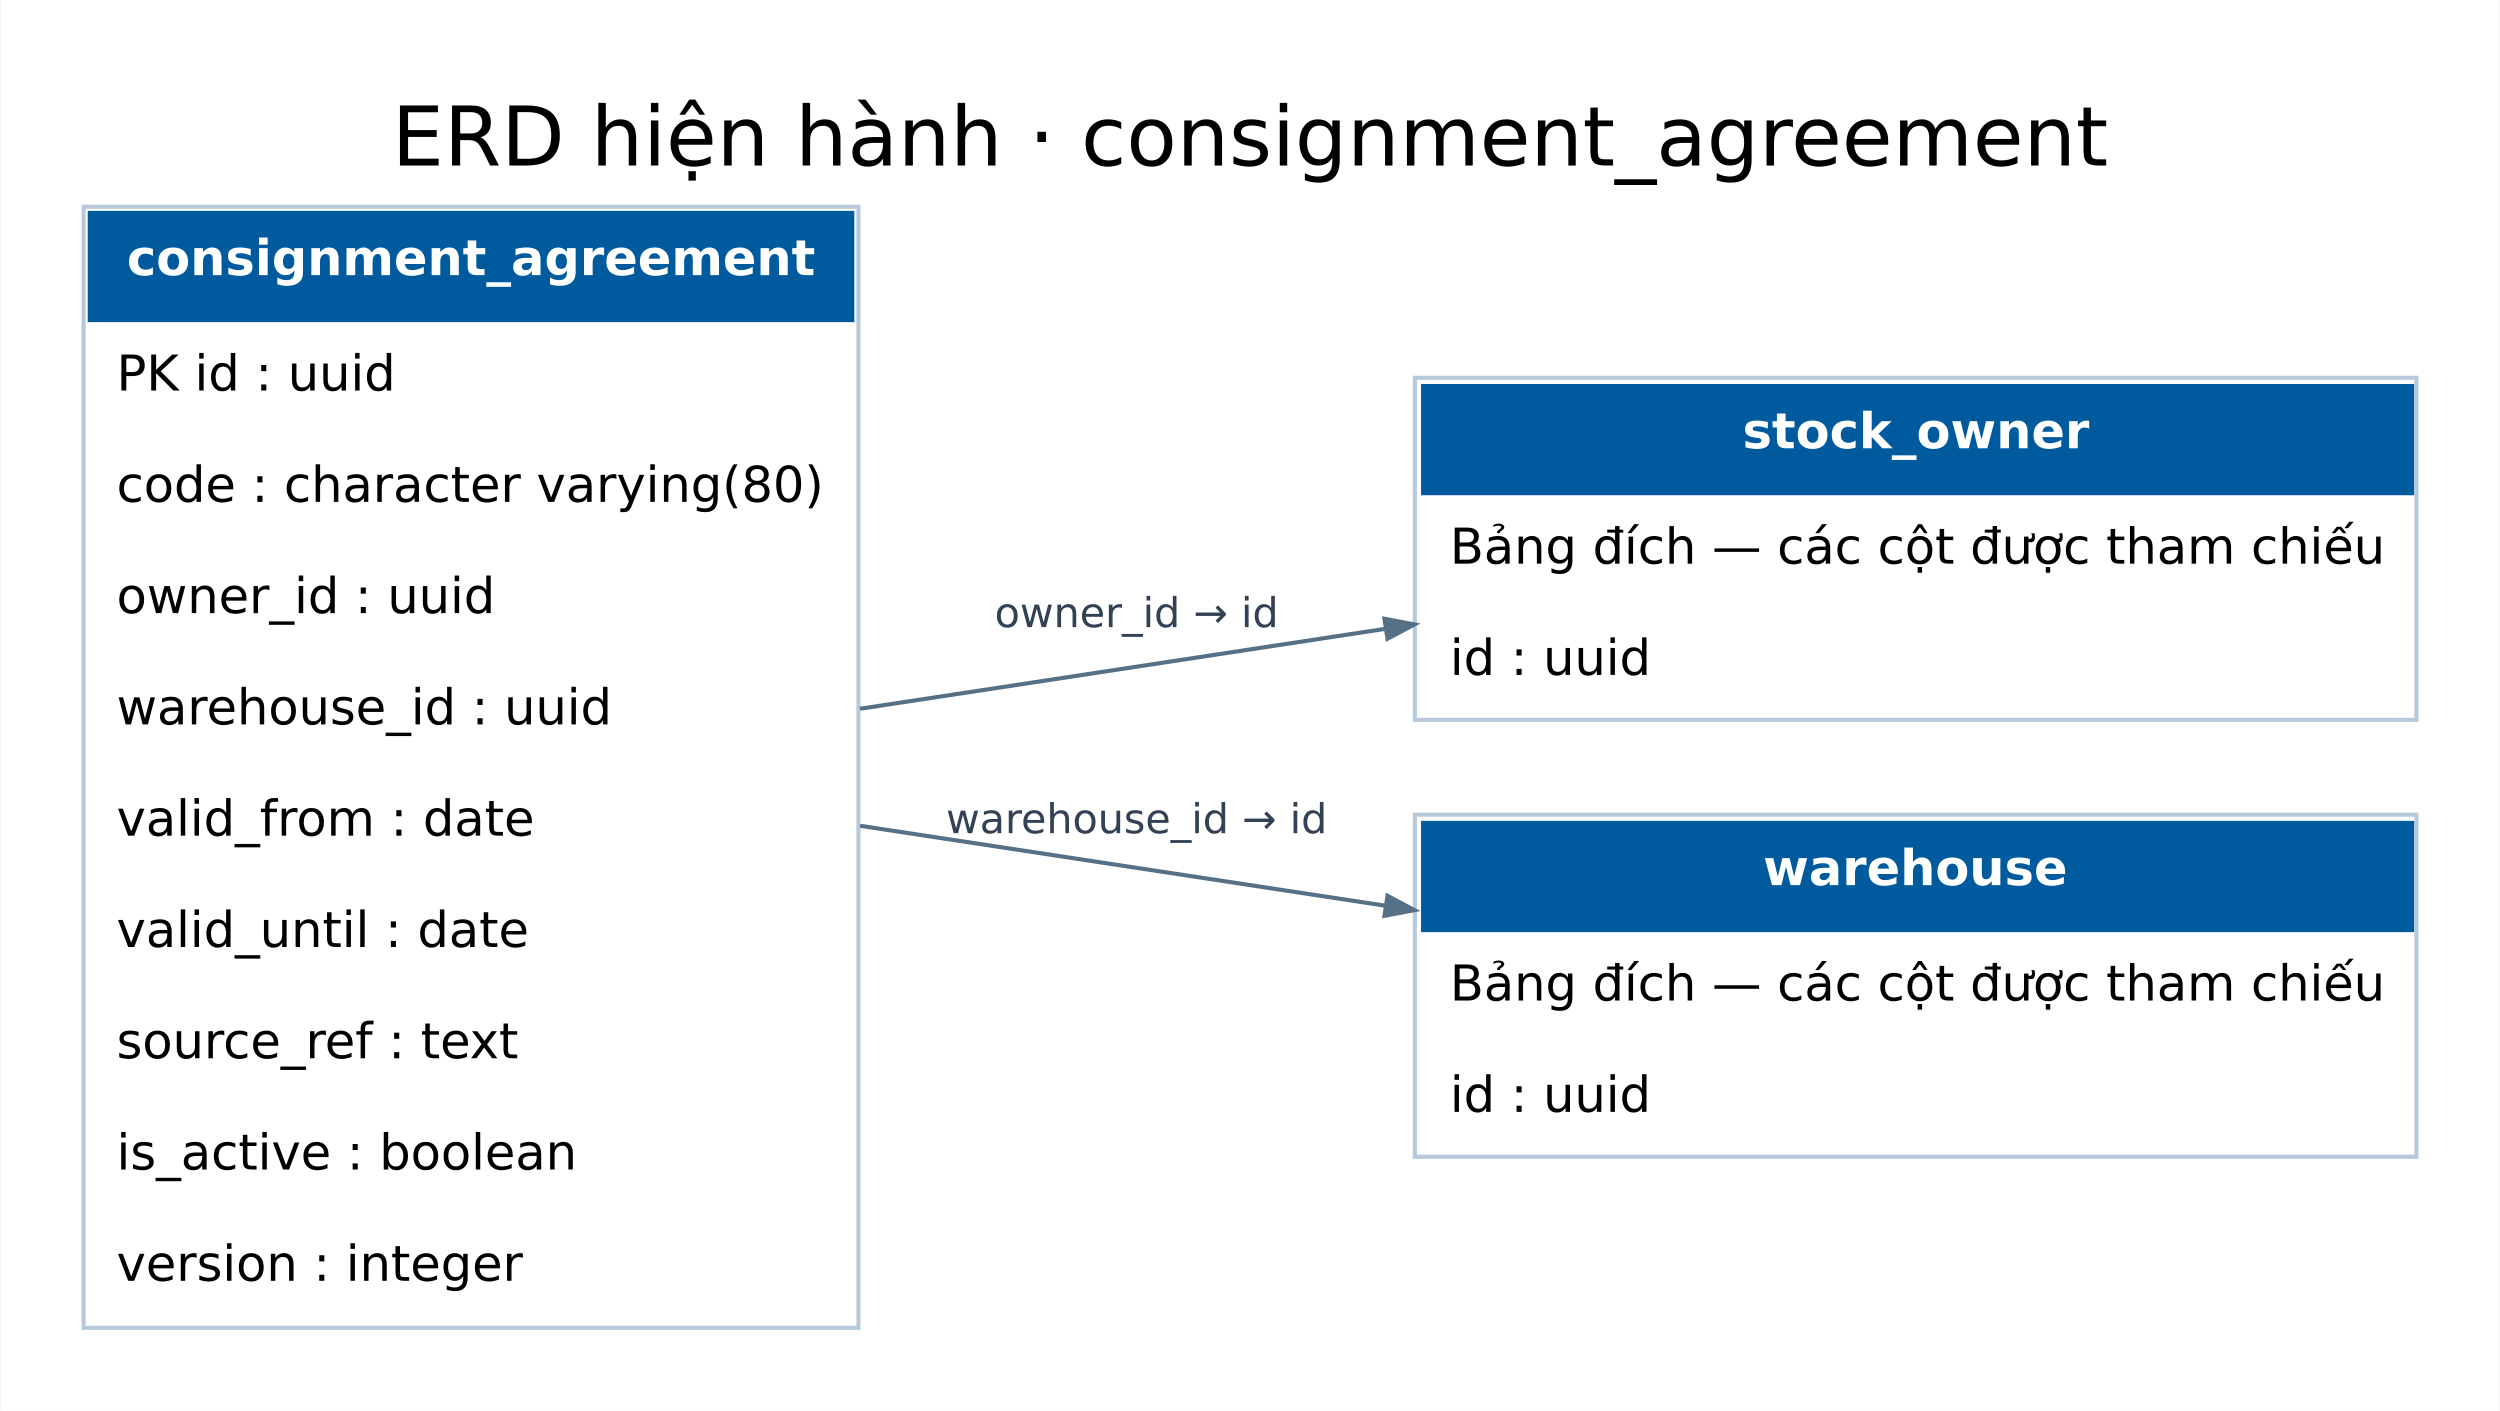
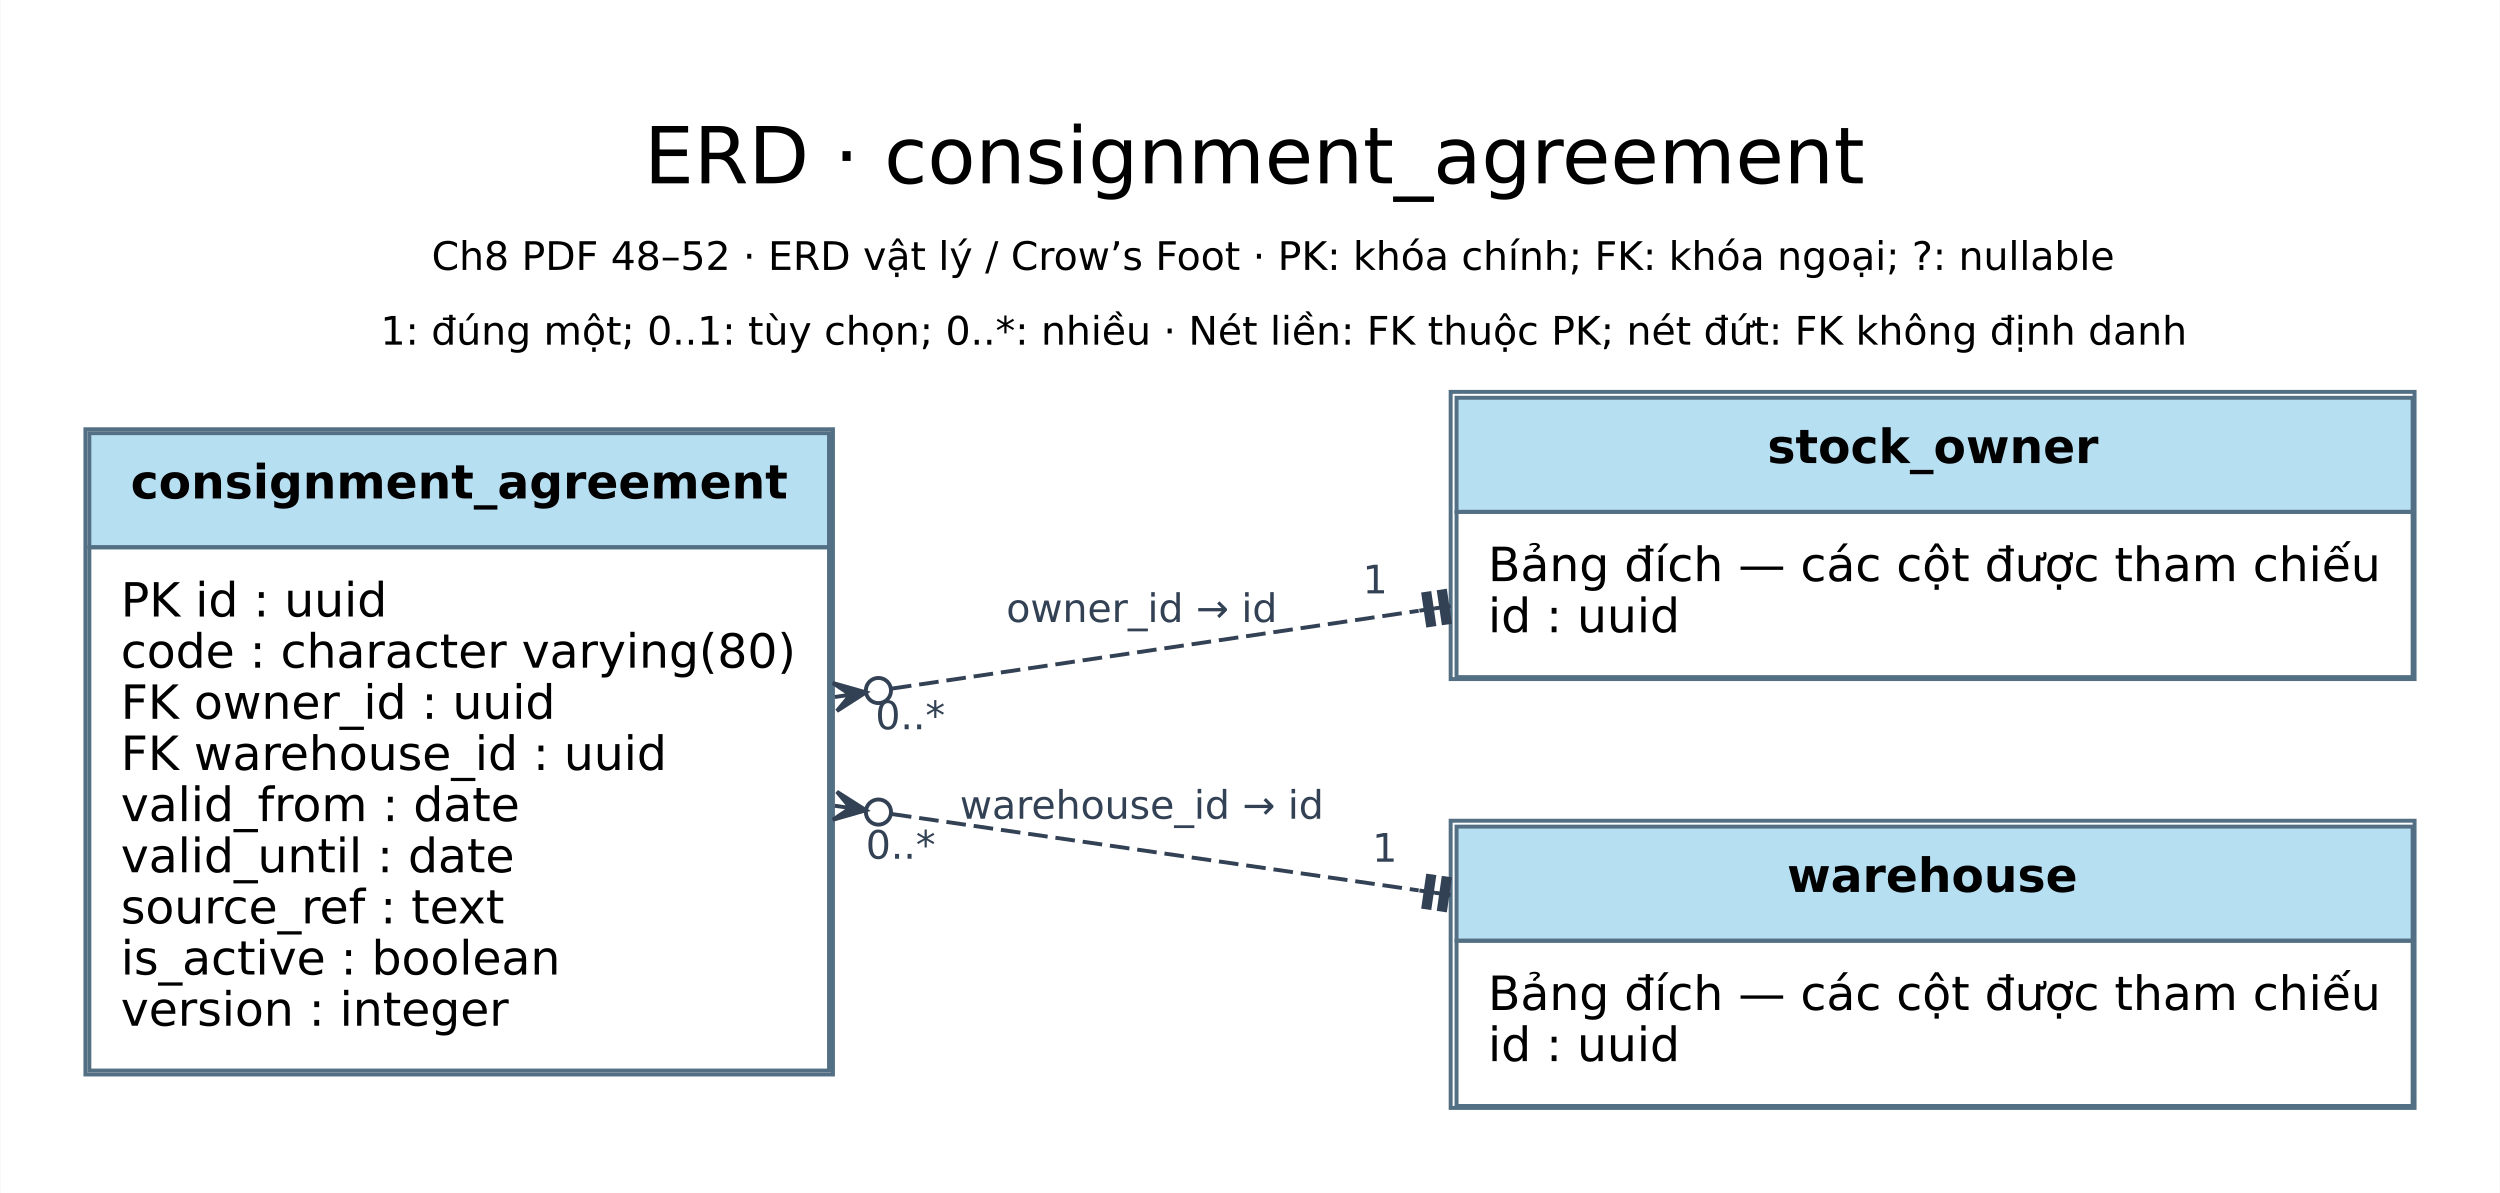
- <svg xmlns="http://www.w3.org/2000/svg" width="606pt" height="342pt" viewBox="0.00 0.00 606.32 342.32">
-   <g id="graph0" class="graph" transform="scale(1 1) rotate(0) translate(20.16 322.16)">
-     <polygon fill="white" stroke="transparent" points="-20.16,20.16 -20.16,-322.16 586.16,-322.16 586.16,20.16 -20.16,20.16" />
-     <text text-anchor="middle" x="283" y="-282" font-family="DejaVu Sans" font-size="20.00">ERD hiện hành · consignment_agreement</text>
+ <svg xmlns="http://www.w3.org/2000/svg" width="635pt" height="303pt" viewBox="0.00 0.00 635.20 303.20">
+   <g id="graph0" class="graph" transform="scale(1 1) rotate(0) translate(21.6 281.6)">
+     <polygon fill="white" stroke="transparent" points="-21.6,21.6 -21.6,-281.6 613.6,-281.6 613.6,21.6 -21.6,21.6" />
+     <text text-anchor="start" x="142" y="-235" font-family="DejaVu Sans" font-size="20.00">ERD · consignment_agreement</text>
+     <text text-anchor="start" x="88" y="-213" font-family="DejaVu Sans" font-size="10.00">Ch8 PDF 48–52 · ERD vật lý / Crow’s Foot · PK: khóa chính; FK: khóa ngoại; ?: nullable</text>
+     <text text-anchor="start" x="75" y="-194" font-family="DejaVu Sans" font-size="10.00">1: đúng một; 0..1: tùy chọn; 0..*: nhiều · Nét liền: FK thuộc PK; nét đứt: FK không định danh</text>
    <g id="node1" class="node">
-       <polygon fill="#005b9e" stroke="transparent" points="1,-244 1,-271 187,-271 187,-244 1,-244" />
-       <text text-anchor="start" x="10.5" y="-255.4" font-family="DejaVu Sans" font-weight="bold" font-size="12.00" fill="white">consignment_agreement</text>
-       <text text-anchor="start" x="8" y="-227.4" font-family="DejaVu Sans" font-size="12.00">PK id : uuid</text>
-       <text text-anchor="start" x="8" y="-200.4" font-family="DejaVu Sans" font-size="12.00">code : character varying(80)</text>
-       <text text-anchor="start" x="8" y="-173.4" font-family="DejaVu Sans" font-size="12.00">owner_id : uuid</text>
-       <text text-anchor="start" x="8" y="-146.4" font-family="DejaVu Sans" font-size="12.00">warehouse_id : uuid</text>
-       <text text-anchor="start" x="8" y="-119.4" font-family="DejaVu Sans" font-size="12.00">valid_from : date</text>
-       <text text-anchor="start" x="8" y="-92.4" font-family="DejaVu Sans" font-size="12.00">valid_until : date</text>
-       <text text-anchor="start" x="8" y="-65.4" font-family="DejaVu Sans" font-size="12.00">source_ref : text</text>
-       <text text-anchor="start" x="8" y="-38.4" font-family="DejaVu Sans" font-size="12.00">is_active : boolean</text>
-       <text text-anchor="start" x="8" y="-11.4" font-family="DejaVu Sans" font-size="12.00">version : integer</text>
-       <polygon fill="none" stroke="#b7c9da" points="0,0 0,-272 188,-272 188,0 0,0" />
+       <polygon fill="#b7dff2" stroke="transparent" points="1,-142.5 1,-171.5 189,-171.5 189,-142.5 1,-142.5" />
+       <polygon fill="none" stroke="#526f83" points="1,-142.5 1,-171.5 189,-171.5 189,-142.5 1,-142.5" />
+       <text text-anchor="start" x="11.5" y="-154.9" font-family="DejaVu Sans" font-weight="bold" font-size="12.00">consignment_agreement</text>
+       <polygon fill="none" stroke="#526f83" points="1,-9.5 1,-142.5 189,-142.5 189,-9.5 1,-9.5" />
+       <text text-anchor="start" x="9" y="-124.9" font-family="DejaVu Sans" font-size="12.00">PK id : uuid</text>
+       <text text-anchor="start" x="9" y="-111.9" font-family="DejaVu Sans" font-size="12.00">code : character varying(80)</text>
+       <text text-anchor="start" x="9" y="-98.9" font-family="DejaVu Sans" font-size="12.00">FK owner_id : uuid</text>
+       <text text-anchor="start" x="9" y="-85.9" font-family="DejaVu Sans" font-size="12.00">FK warehouse_id : uuid</text>
+       <text text-anchor="start" x="9" y="-72.9" font-family="DejaVu Sans" font-size="12.00">valid_from : date</text>
+       <text text-anchor="start" x="9" y="-59.9" font-family="DejaVu Sans" font-size="12.00">valid_until : date</text>
+       <text text-anchor="start" x="9" y="-46.9" font-family="DejaVu Sans" font-size="12.00">source_ref : text</text>
+       <text text-anchor="start" x="9" y="-33.9" font-family="DejaVu Sans" font-size="12.00">is_active : boolean</text>
+       <text text-anchor="start" x="9" y="-20.9" font-family="DejaVu Sans" font-size="12.00">version : integer</text>
+       <polygon fill="none" stroke="#526f83" points="0,-8.5 0,-172.5 190,-172.5 190,-8.5 0,-8.5" />
    </g>
    <g id="node2" class="node">
-       <polygon fill="#005b9e" stroke="transparent" points="324.5,-202 324.5,-229 565.5,-229 565.5,-202 324.5,-202" />
-       <text text-anchor="start" x="402.5" y="-213.4" font-family="DejaVu Sans" font-weight="bold" font-size="12.00" fill="white">stock_owner</text>
-       <text text-anchor="start" x="331.5" y="-185.4" font-family="DejaVu Sans" font-size="12.00">Bảng đích — các cột được tham chiếu</text>
-       <text text-anchor="start" x="331.5" y="-158.4" font-family="DejaVu Sans" font-size="12.00">id : uuid</text>
-       <polygon fill="none" stroke="#b7c9da" points="323,-147.5 323,-230.5 566,-230.5 566,-147.5 323,-147.5" />
+       <polygon fill="#b7dff2" stroke="transparent" points="348.5,-151.5 348.5,-180.5 591.5,-180.5 591.5,-151.5 348.5,-151.5" />
+       <polygon fill="none" stroke="#526f83" points="348.5,-151.5 348.5,-180.5 591.5,-180.5 591.5,-151.5 348.5,-151.5" />
+       <text text-anchor="start" x="427.5" y="-163.9" font-family="DejaVu Sans" font-weight="bold" font-size="12.00">stock_owner</text>
+       <polygon fill="none" stroke="#526f83" points="348.5,-109.5 348.5,-151.5 591.5,-151.5 591.5,-109.5 348.5,-109.5" />
+       <text text-anchor="start" x="356.5" y="-133.9" font-family="DejaVu Sans" font-size="12.00">Bảng đích — các cột được tham chiếu</text>
+       <text text-anchor="start" x="356.5" y="-120.9" font-family="DejaVu Sans" font-size="12.00">id : uuid</text>
+       <polygon fill="none" stroke="#526f83" points="347,-109 347,-182 592,-182 592,-109 347,-109" />
    </g>
    <g id="edge1" class="edge">
-       <path fill="none" stroke="#567086" d="M188.39,-150.2C227.54,-156.16 273.7,-163.18 315.9,-169.6" />
-       <polygon fill="#567086" stroke="#567086" points="315.63,-172.03 322.91,-170.66 316.36,-167.19 315.63,-172.03" />
-       <text text-anchor="middle" x="255.5" y="-170" font-family="DejaVu Sans" font-size="10.00" fill="#334155">owner_id → id</text>
+       <path fill="none" stroke="#334155" stroke-dasharray="5,2" d="M204.98,-106.59C246.91,-112.78 295.19,-119.91 338.87,-126.36" />
+       <polygon fill="#334155" stroke="#334155" points="198.39,-105.62 191,-100.89 194.44,-105.03 190.48,-104.45 190.48,-104.45 190.48,-104.45 194.44,-105.03 189.95,-108.01 198.39,-105.62 198.39,-105.62" />
+       <ellipse fill="none" stroke="#334155" cx="201.56" cy="-106.09" rx="3.2" ry="3.2" />
+       <polygon fill="#334155" stroke="#334155" points="346.77,-123.48 345.6,-131.4 344.02,-131.16 345.19,-123.25 346.77,-123.48" />
+       <polyline fill="none" stroke="#334155" points="346.98,-127.56 343.02,-126.97 " />
+       <polygon fill="#334155" stroke="#334155" points="342.81,-122.9 341.64,-130.81 340.06,-130.58 341.23,-122.66 342.81,-122.9" />
+       <polyline fill="none" stroke="#334155" points="343.02,-126.97 339.06,-126.39 " />
+       <text text-anchor="middle" x="268.5" y="-123.5" font-family="DejaVu Sans" font-size="10.00" fill="#334155">owner_id → id</text>
+       <text text-anchor="middle" x="327.81" y="-130.77" font-family="DejaVu Sans" font-size="10.00" fill="#334155">1</text>
+       <text text-anchor="middle" x="209.65" y="-96.24" font-family="DejaVu Sans" font-size="10.00" fill="#334155">0..*</text>
    </g>
    <g id="node3" class="node">
-       <polygon fill="#005b9e" stroke="transparent" points="324.5,-96 324.5,-123 565.5,-123 565.5,-96 324.5,-96" />
-       <text text-anchor="start" x="407.5" y="-107.4" font-family="DejaVu Sans" font-weight="bold" font-size="12.00" fill="white">warehouse</text>
-       <text text-anchor="start" x="331.5" y="-79.4" font-family="DejaVu Sans" font-size="12.00">Bảng đích — các cột được tham chiếu</text>
-       <text text-anchor="start" x="331.5" y="-52.4" font-family="DejaVu Sans" font-size="12.00">id : uuid</text>
-       <polygon fill="none" stroke="#b7c9da" points="323,-41.5 323,-124.5 566,-124.5 566,-41.5 323,-41.5" />
+       <polygon fill="#b7dff2" stroke="transparent" points="348.5,-42.5 348.5,-71.5 591.5,-71.5 591.5,-42.5 348.5,-42.5" />
+       <polygon fill="none" stroke="#526f83" points="348.5,-42.5 348.5,-71.5 591.5,-71.5 591.5,-42.5 348.5,-42.5" />
+       <text text-anchor="start" x="432.5" y="-54.9" font-family="DejaVu Sans" font-weight="bold" font-size="12.00">warehouse</text>
+       <polygon fill="none" stroke="#526f83" points="348.5,-0.5 348.5,-42.5 591.5,-42.5 591.5,-0.5 348.5,-0.5" />
+       <text text-anchor="start" x="356.5" y="-24.9" font-family="DejaVu Sans" font-size="12.00">Bảng đích — các cột được tham chiếu</text>
+       <text text-anchor="start" x="356.5" y="-11.9" font-family="DejaVu Sans" font-size="12.00">id : uuid</text>
+       <polygon fill="none" stroke="#526f83" points="347,0 347,-73 592,-73 592,0 347,0" />
    </g>
    <g id="edge2" class="edge">
-       <path fill="none" stroke="#567086" d="M188.39,-121.8C227.54,-115.84 273.7,-108.82 315.9,-102.4" />
-       <polygon fill="#567086" stroke="#567086" points="316.36,-104.81 322.91,-101.34 315.63,-99.97 316.36,-104.81" />
-       <text text-anchor="middle" x="255.5" y="-120" font-family="DejaVu Sans" font-size="10.00" fill="#334155">warehouse_id → id</text>
+       <path fill="none" stroke="#334155" stroke-dasharray="5,2" d="M204.98,-74.7C246.91,-68.62 295.19,-61.62 338.87,-55.29" />
+       <polygon fill="#334155" stroke="#334155" points="198.4,-75.66 189.96,-73.24 194.44,-76.23 190.48,-76.8 190.48,-76.8 190.48,-76.8 194.44,-76.23 191,-80.37 198.4,-75.66 198.4,-75.66" />
+       <ellipse fill="none" stroke="#334155" cx="201.56" cy="-75.2" rx="3.2" ry="3.2" />
+       <polygon fill="#334155" stroke="#334155" points="345.61,-50.27 346.76,-58.19 345.17,-58.42 344.03,-50.5 345.61,-50.27" />
+       <polyline fill="none" stroke="#334155" points="346.98,-54.12 343.02,-54.69 " />
+       <polygon fill="#334155" stroke="#334155" points="341.65,-50.85 342.8,-58.76 341.22,-58.99 340.07,-51.08 341.65,-50.85" />
+       <polyline fill="none" stroke="#334155" points="343.02,-54.69 339.06,-55.26 " />
+       <text text-anchor="middle" x="268.5" y="-73.5" font-family="DejaVu Sans" font-size="10.00" fill="#334155">warehouse_id → id</text>
+       <text text-anchor="middle" x="330.25" y="-62.58" font-family="DejaVu Sans" font-size="10.00" fill="#334155">1</text>
+       <text text-anchor="middle" x="207.21" y="-63.34" font-family="DejaVu Sans" font-size="10.00" fill="#334155">0..*</text>
    </g>
  </g>
</svg>
